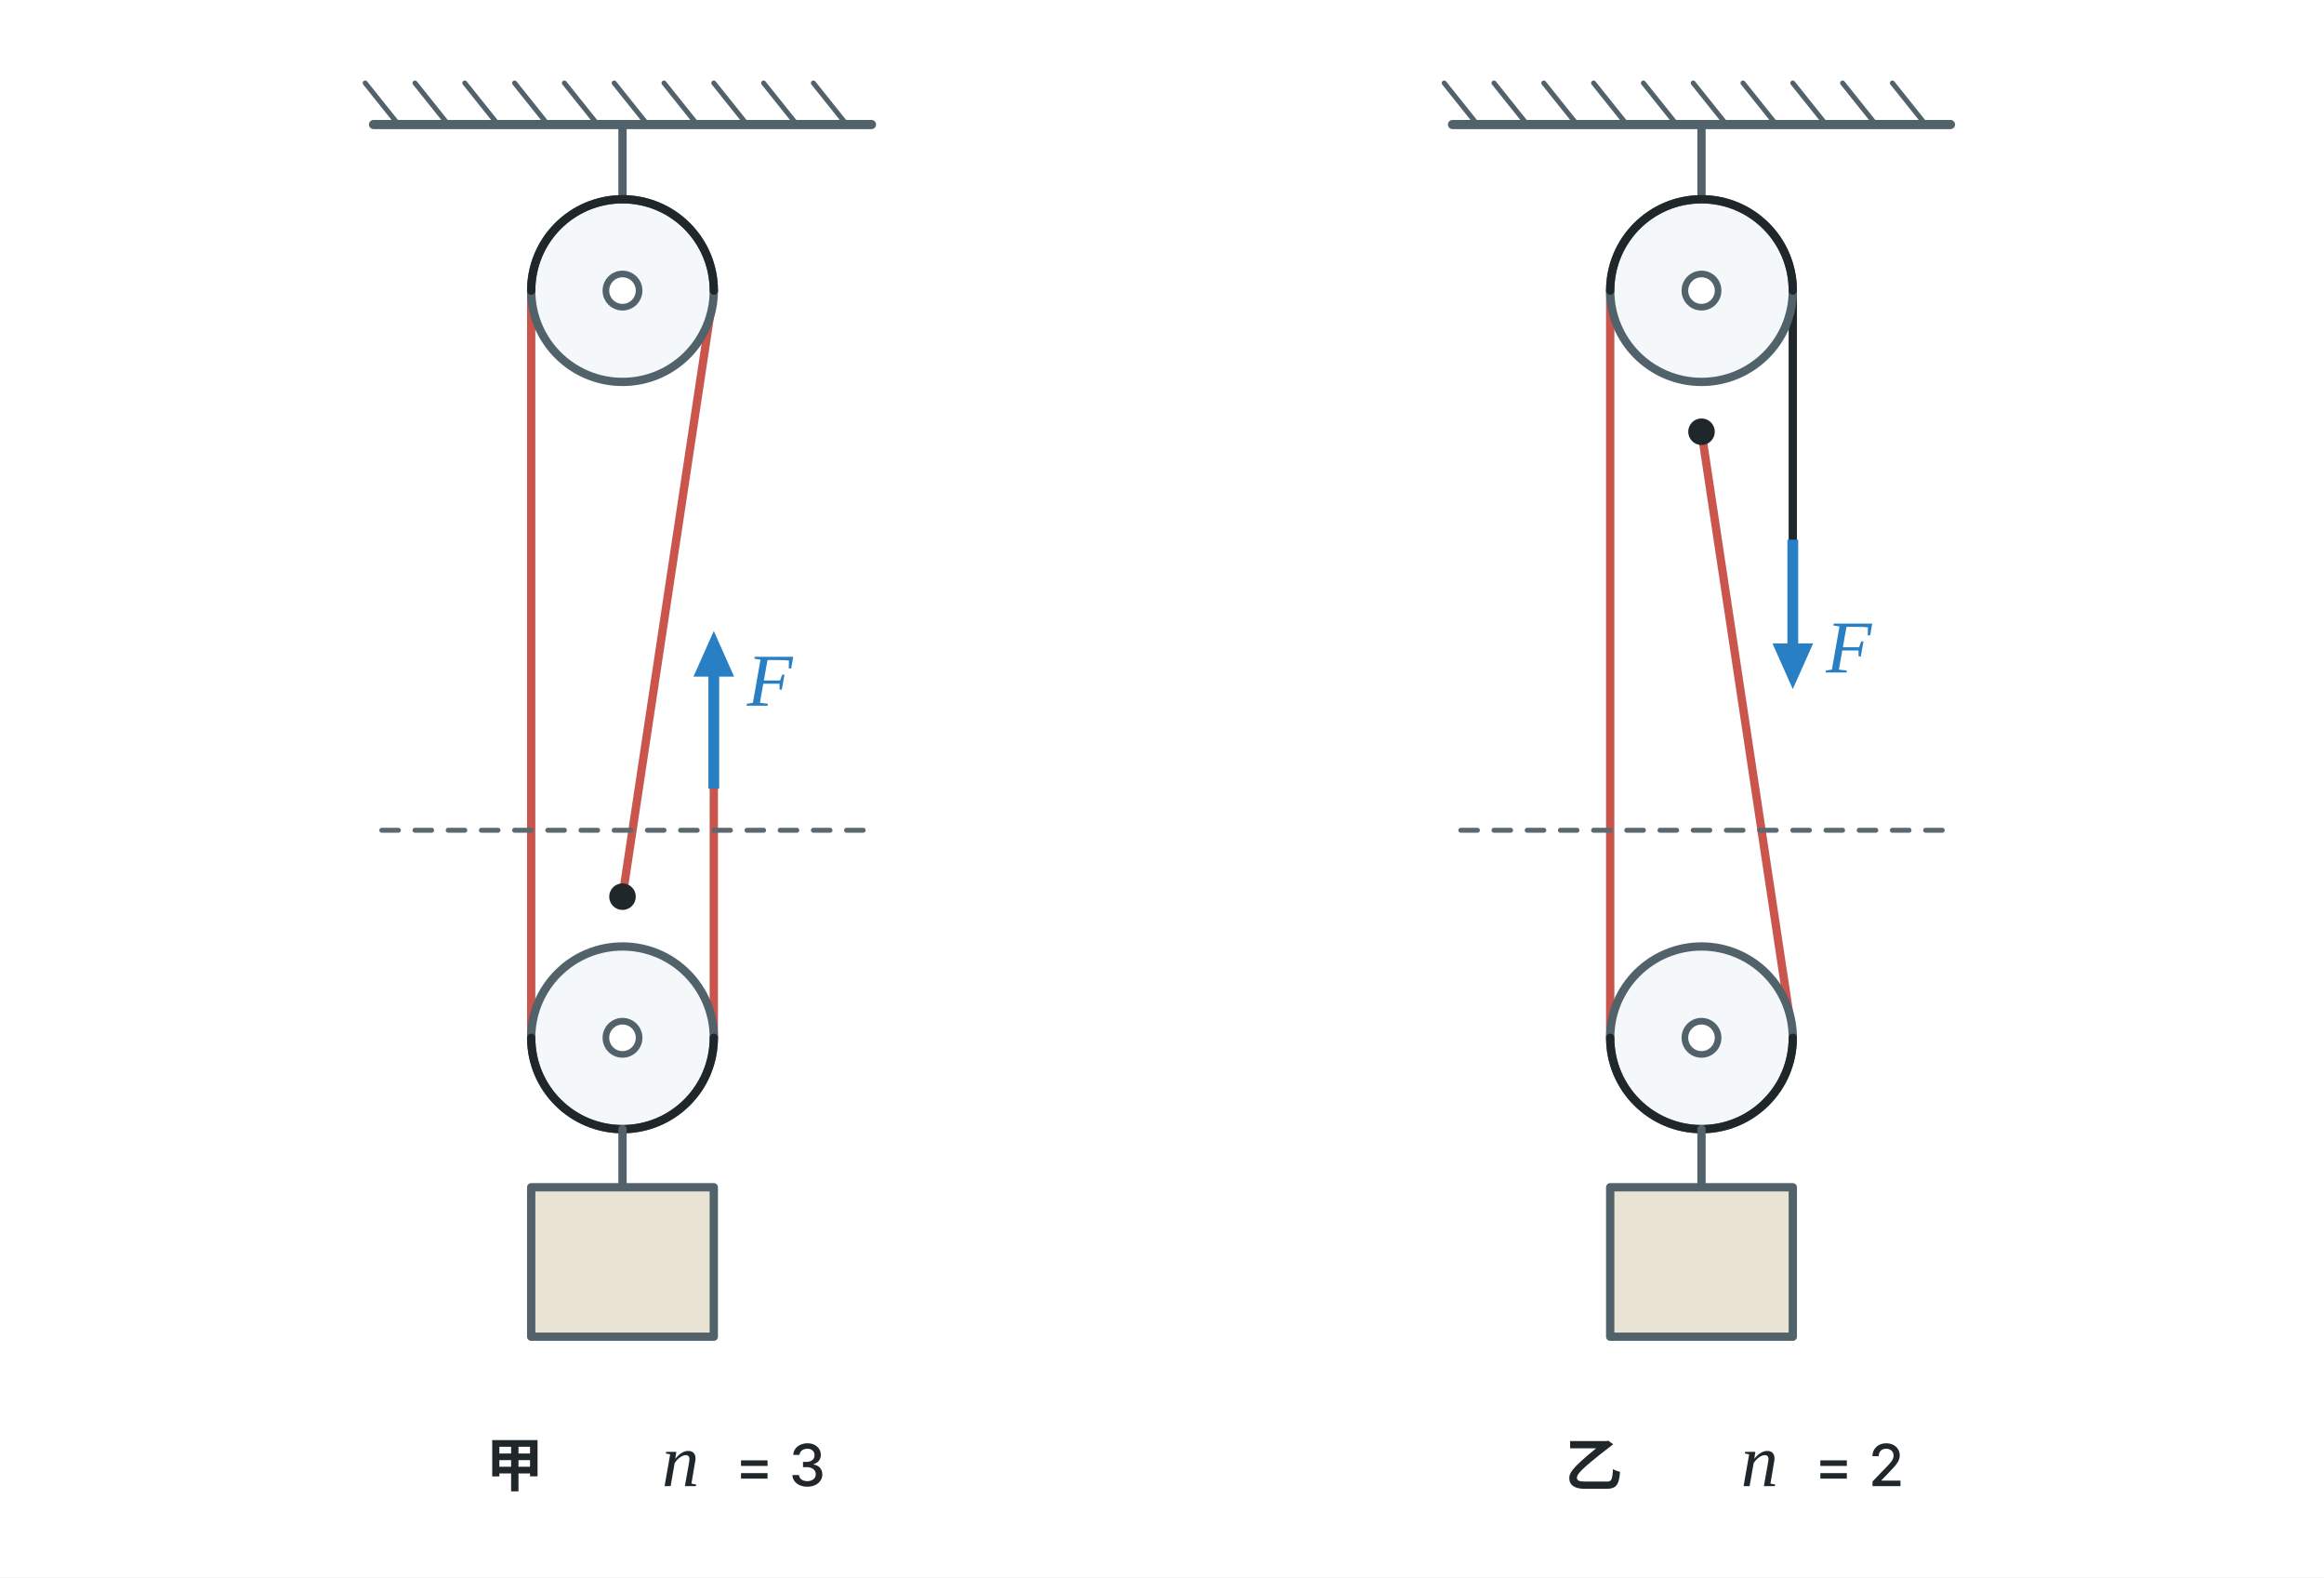
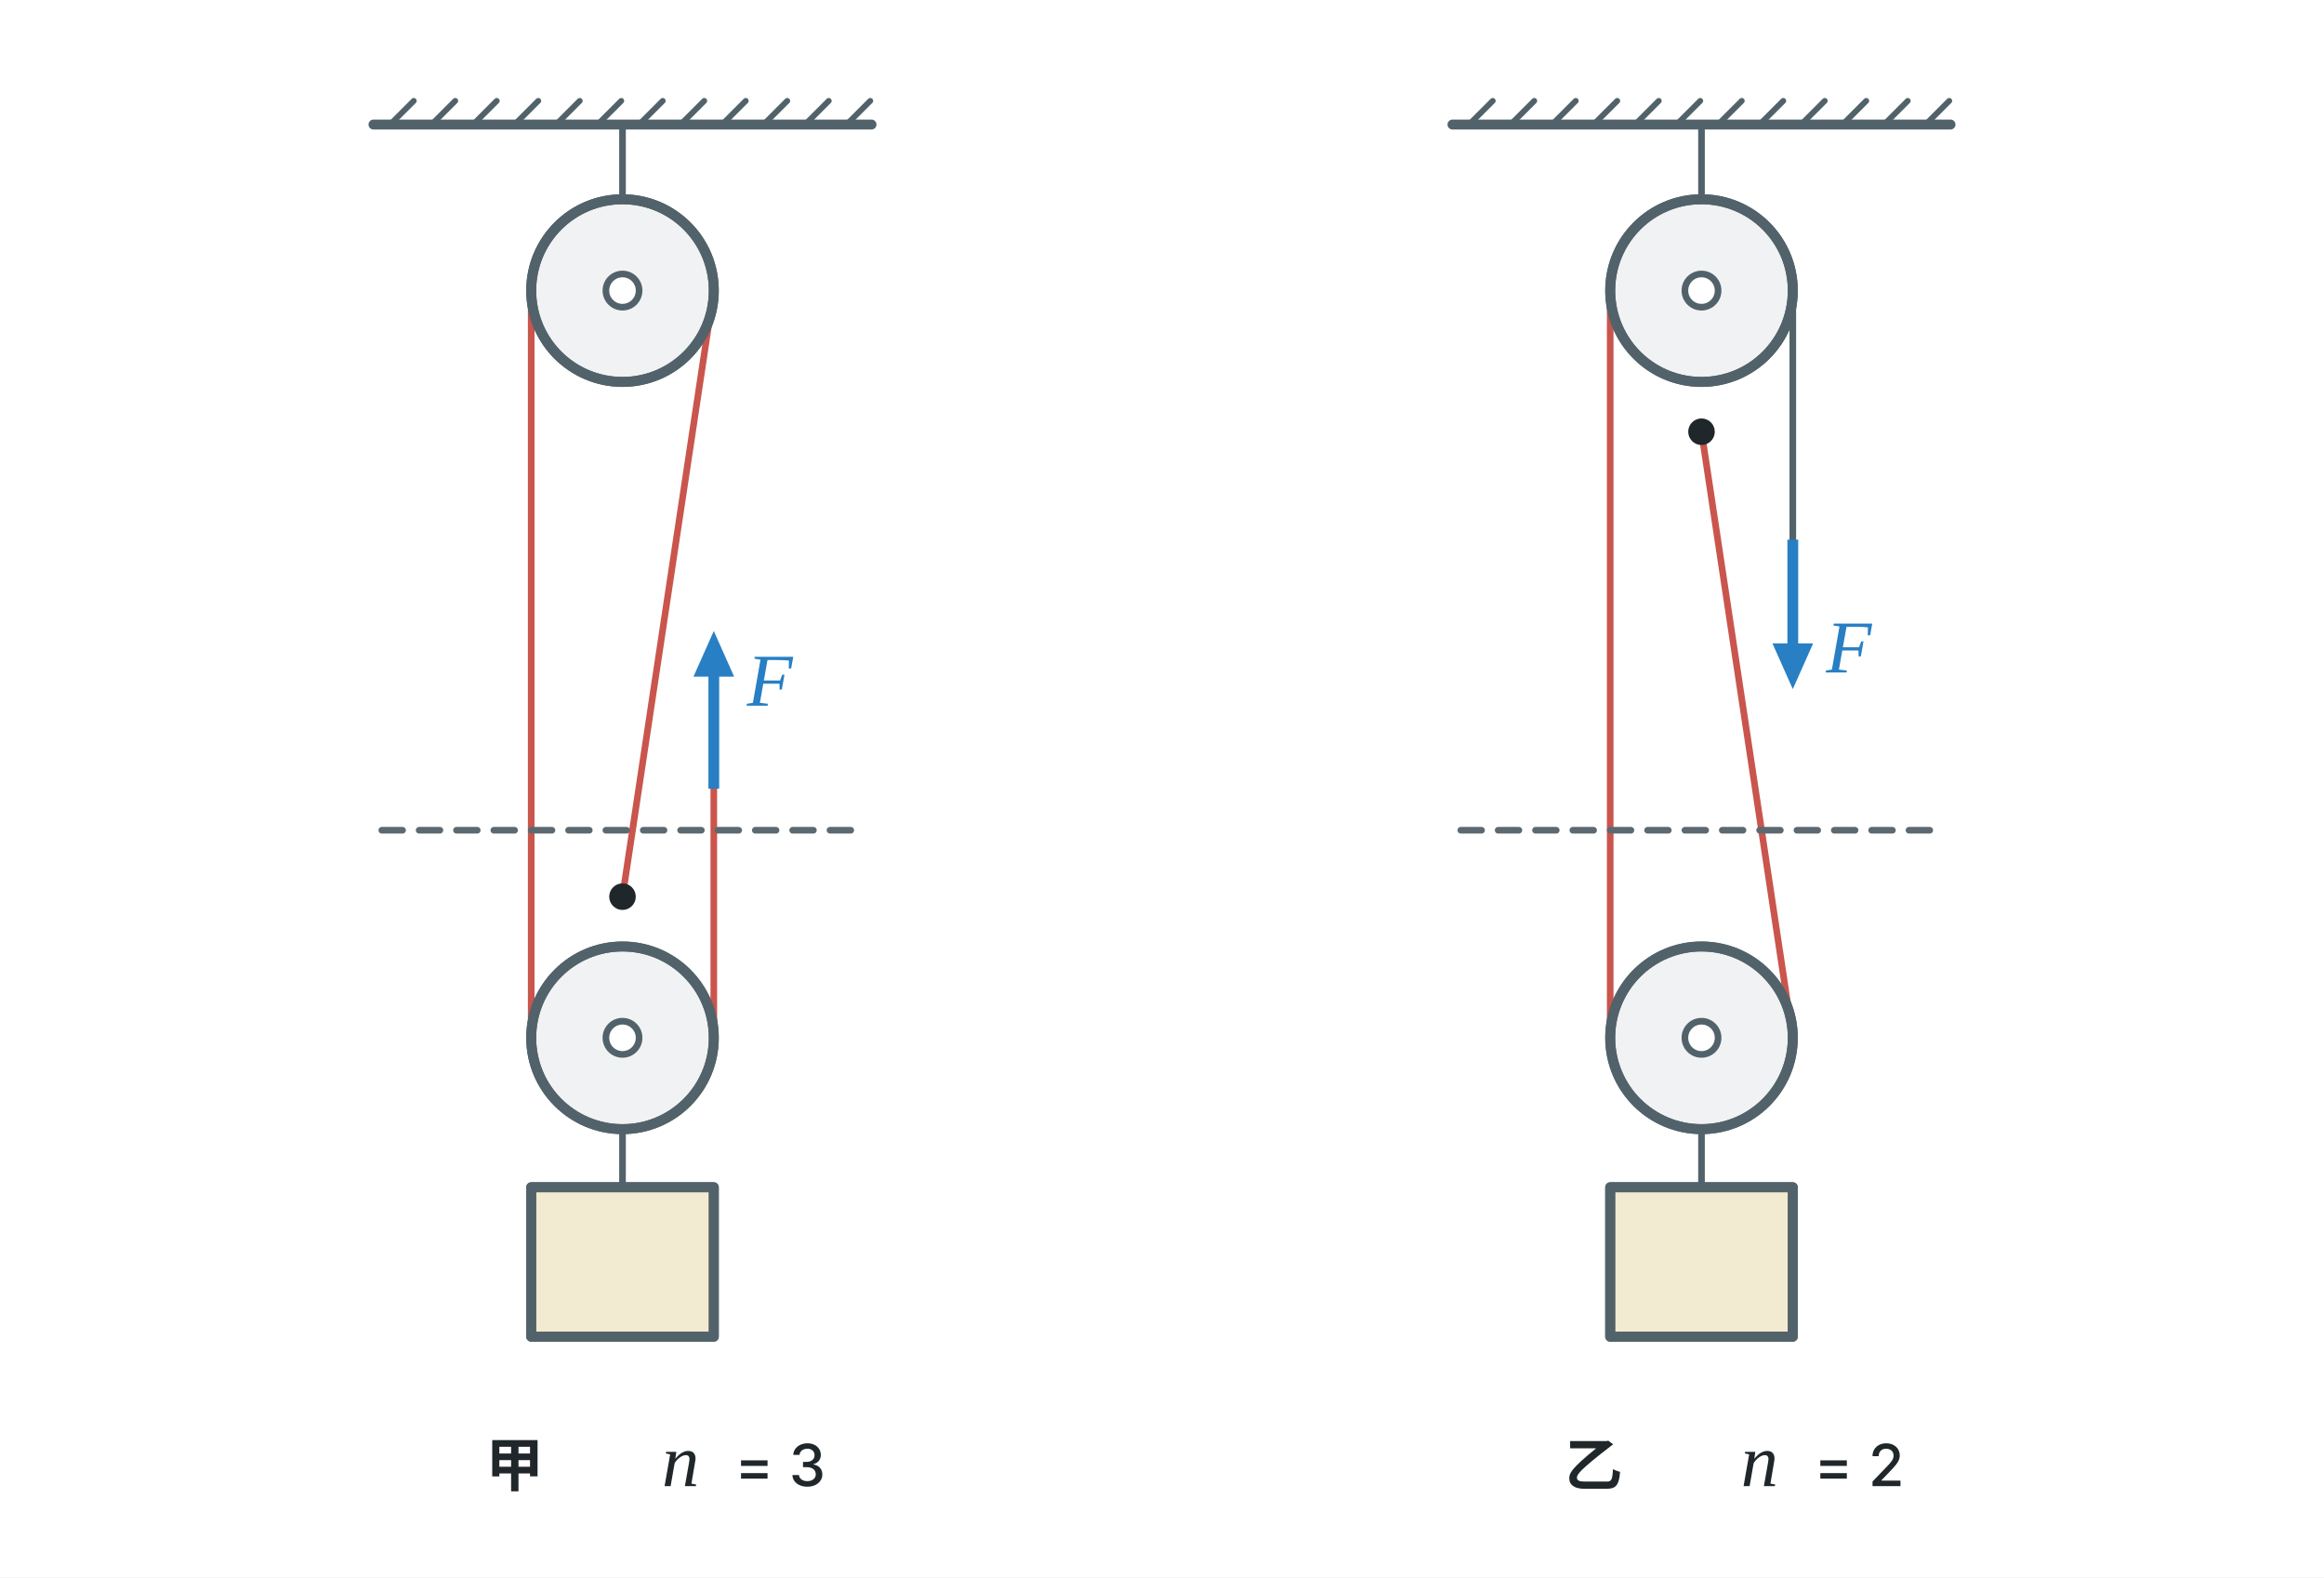
<svg xmlns="http://www.w3.org/2000/svg" viewBox="0 0 560 380" fill="none" stroke-linecap="round" stroke-linejoin="round" role="img" aria-labelledby="pul-t pul-d">
  <style>.pul-lb{font:600 14px -apple-system,"PingFang SC",sans-serif;stroke:none}.pul-sy{font:italic 18px "Times New Roman",Times,serif;stroke:none}</style>
  <rect width="560" height="380" fill="#fff" stroke="none" />
-   <path d="M90 30L210 30" stroke="#52626a" stroke-width="2.2" stroke-linecap="round" />
-   <path d="M96 30L88 20" stroke="#52626a" stroke-width="1.2" stroke-linecap="round" />
-   <path d="M108 30L100 20" stroke="#52626a" stroke-width="1.2" stroke-linecap="round" />
-   <path d="M120 30L112 20" stroke="#52626a" stroke-width="1.2" stroke-linecap="round" />
-   <path d="M132 30L124 20" stroke="#52626a" stroke-width="1.2" stroke-linecap="round" />
-   <path d="M144 30L136 20" stroke="#52626a" stroke-width="1.2" stroke-linecap="round" />
-   <path d="M156 30L148 20" stroke="#52626a" stroke-width="1.2" stroke-linecap="round" />
-   <path d="M168 30L160 20" stroke="#52626a" stroke-width="1.2" stroke-linecap="round" />
-   <path d="M180 30L172 20" stroke="#52626a" stroke-width="1.2" stroke-linecap="round" />
-   <path d="M192 30L184 20" stroke="#52626a" stroke-width="1.2" stroke-linecap="round" />
-   <path d="M204 30L196 20" stroke="#52626a" stroke-width="1.2" stroke-linecap="round" />
-   <path d="M150 30L150 70" stroke="#52626a" stroke-width="2" stroke-linecap="round" />
-   <path d="M150 216L172 70" stroke="#c9554d" stroke-width="2" stroke-linecap="round" />
-   <path d="M128 70L128 250" stroke="#c9554d" stroke-width="2" stroke-linecap="round" />
-   <path d="M172 250L172 190" stroke="#c9554d" stroke-width="2" stroke-linecap="round" />
+   <path d="M94 30L99.7 24.3" stroke="#52626a" stroke-width="1.4" stroke-linecap="round" />
+   <path d="M104 30L109.7 24.3" stroke="#52626a" stroke-width="1.4" stroke-linecap="round" />
+   <path d="M114 30L119.7 24.3" stroke="#52626a" stroke-width="1.4" stroke-linecap="round" />
+   <path d="M124 30L129.7 24.3" stroke="#52626a" stroke-width="1.4" stroke-linecap="round" />
+   <path d="M134 30L139.7 24.3" stroke="#52626a" stroke-width="1.4" stroke-linecap="round" />
+   <path d="M144 30L149.7 24.3" stroke="#52626a" stroke-width="1.4" stroke-linecap="round" />
+   <path d="M154 30L159.7 24.3" stroke="#52626a" stroke-width="1.4" stroke-linecap="round" />
+   <path d="M164 30L169.7 24.3" stroke="#52626a" stroke-width="1.4" stroke-linecap="round" />
+   <path d="M174 30L179.7 24.3" stroke="#52626a" stroke-width="1.4" stroke-linecap="round" />
+   <path d="M184 30L189.7 24.3" stroke="#52626a" stroke-width="1.4" stroke-linecap="round" />
+   <path d="M194 30L199.7 24.3" stroke="#52626a" stroke-width="1.4" stroke-linecap="round" />
+   <path d="M204 30L209.7 24.3" stroke="#52626a" stroke-width="1.4" stroke-linecap="round" />
+   <path d="M90 30L210 30" stroke="#52626a" stroke-width="2.4" stroke-linecap="round" />
+   <path d="M150 30L150 70" stroke="#52626a" stroke-width="1.6" stroke-linecap="round" />
+   <path d="M150 216L172 70" stroke="#c9554d" stroke-width="1.6" stroke-linecap="round" />
+   <path d="M128 70L128 250" stroke="#c9554d" stroke-width="1.6" stroke-linecap="round" />
+   <path d="M172 250L172 190" stroke="#c9554d" stroke-width="1.6" stroke-linecap="round" />
  <path d="M172 190L172 160.8" stroke="#287fc4" stroke-width="2.6" stroke-linecap="butt" />
  <path d="M172 152L176.9 163L167.1 163Z" stroke="#287fc4" stroke-width="0.01" fill="#287fc4" stroke-linejoin="round" />
  <text class="pul-sy" x="180" y="170" text-anchor="start" style="fill:#287fc4;font-size:18px">F</text>
-   <circle cx="150" cy="70" r="22" fill="#f4f8fa" stroke="#52626a" stroke-width="2" />
+   <circle cx="150" cy="70" r="22" fill="#fff" stroke="#52626a" stroke-width="2.4" />
+   <circle cx="150" cy="70" r="22" fill="#52626a" fill-opacity="0.08" stroke="none" />
+   <circle cx="150" cy="70" r="22" fill="none" stroke="#52626a" stroke-width="2.4" />
  <circle cx="150" cy="70" r="4" fill="#fff" stroke="#52626a" stroke-width="1.6" />
-   <circle cx="150" cy="250" r="22" fill="#f4f8fa" stroke="#52626a" stroke-width="2" />
+   <circle cx="150" cy="250" r="22" fill="#fff" stroke="#52626a" stroke-width="2.4" />
+   <circle cx="150" cy="250" r="22" fill="#52626a" fill-opacity="0.08" stroke="none" />
+   <circle cx="150" cy="250" r="22" fill="none" stroke="#52626a" stroke-width="2.4" />
  <circle cx="150" cy="250" r="4" fill="#fff" stroke="#52626a" stroke-width="1.6" />
-   <path d="M128 70A22 22 0 0 1 172 70" stroke="#20272b" stroke-width="2" fill="none" />
-   <path d="M128 250A22 22 0 0 0 172 250" stroke="#20272b" stroke-width="2" fill="none" />
+   <path d="M128 70A22 22 0 0 1 172 70" stroke="#52626a" stroke-width="1.6" fill="none" />
+   <path d="M128 250A22 22 0 0 0 172 250" stroke="#52626a" stroke-width="1.6" fill="none" />
  <circle cx="150" cy="216" r="3.2" fill="#20272b" />
-   <path d="M150 272L150 286" stroke="#52626a" stroke-width="2" stroke-linecap="round" />
-   <rect x="128" y="286" width="44" height="36" rx="0" fill="#e9e3d4" stroke="#52626a" stroke-width="2" />
-   <path d="M92 200L208 200" stroke="#5d6970" stroke-width="1.2" stroke-linecap="round" stroke-dasharray="4 4" />
+   <path d="M150 272L150 286" stroke="#52626a" stroke-width="1.6" stroke-linecap="round" />
+   <rect x="128" y="286" width="44" height="36" rx="0" fill="#fff" stroke="#52626a" stroke-width="2.4" />
+   <rect x="128" y="286" width="44" height="36" fill="#bf8d08" fill-opacity="0.18" stroke="none" />
+   <rect x="128" y="286" width="44" height="36" rx="0" fill="none" stroke="#52626a" stroke-width="2.4" />
+   <path d="M92 200L208 200" stroke="#5d6970" stroke-width="1.6" stroke-linecap="round" stroke-dasharray="5 4" />
  <text class="pul-lb" x="124" y="358" text-anchor="middle" style="fill:#20272b;font-size:14px;font-weight:600">甲</text>
  <text class="pul-sy" x="164" y="358" text-anchor="middle" style="fill:#20272b;font-size:18px">n</text>
  <text class="pul-lb" x="188" y="358" text-anchor="middle" style="fill:#20272b;font-size:14px;font-weight:500">= 3</text>
-   <path d="M350 30L470 30" stroke="#52626a" stroke-width="2.2" stroke-linecap="round" />
-   <path d="M356 30L348 20" stroke="#52626a" stroke-width="1.2" stroke-linecap="round" />
-   <path d="M368 30L360 20" stroke="#52626a" stroke-width="1.2" stroke-linecap="round" />
-   <path d="M380 30L372 20" stroke="#52626a" stroke-width="1.2" stroke-linecap="round" />
-   <path d="M392 30L384 20" stroke="#52626a" stroke-width="1.2" stroke-linecap="round" />
-   <path d="M404 30L396 20" stroke="#52626a" stroke-width="1.2" stroke-linecap="round" />
-   <path d="M416 30L408 20" stroke="#52626a" stroke-width="1.2" stroke-linecap="round" />
-   <path d="M428 30L420 20" stroke="#52626a" stroke-width="1.2" stroke-linecap="round" />
-   <path d="M440 30L432 20" stroke="#52626a" stroke-width="1.2" stroke-linecap="round" />
-   <path d="M452 30L444 20" stroke="#52626a" stroke-width="1.2" stroke-linecap="round" />
-   <path d="M464 30L456 20" stroke="#52626a" stroke-width="1.2" stroke-linecap="round" />
-   <path d="M410 30L410 70" stroke="#52626a" stroke-width="2" stroke-linecap="round" />
-   <path d="M388 70L388 250" stroke="#c9554d" stroke-width="2" stroke-linecap="round" />
-   <path d="M432 250L410 104" stroke="#c9554d" stroke-width="2" stroke-linecap="round" />
-   <path d="M432 70L432 130" stroke="#20272b" stroke-width="2" stroke-linecap="round" />
+   <path d="M354 30L359.7 24.3" stroke="#52626a" stroke-width="1.4" stroke-linecap="round" />
+   <path d="M364 30L369.7 24.3" stroke="#52626a" stroke-width="1.4" stroke-linecap="round" />
+   <path d="M374 30L379.7 24.3" stroke="#52626a" stroke-width="1.4" stroke-linecap="round" />
+   <path d="M384 30L389.7 24.3" stroke="#52626a" stroke-width="1.4" stroke-linecap="round" />
+   <path d="M394 30L399.7 24.3" stroke="#52626a" stroke-width="1.4" stroke-linecap="round" />
+   <path d="M404 30L409.7 24.3" stroke="#52626a" stroke-width="1.4" stroke-linecap="round" />
+   <path d="M414 30L419.7 24.3" stroke="#52626a" stroke-width="1.4" stroke-linecap="round" />
+   <path d="M424 30L429.7 24.3" stroke="#52626a" stroke-width="1.4" stroke-linecap="round" />
+   <path d="M434 30L439.7 24.3" stroke="#52626a" stroke-width="1.4" stroke-linecap="round" />
+   <path d="M444 30L449.7 24.3" stroke="#52626a" stroke-width="1.4" stroke-linecap="round" />
+   <path d="M454 30L459.7 24.3" stroke="#52626a" stroke-width="1.4" stroke-linecap="round" />
+   <path d="M464 30L469.7 24.3" stroke="#52626a" stroke-width="1.4" stroke-linecap="round" />
+   <path d="M350 30L470 30" stroke="#52626a" stroke-width="2.4" stroke-linecap="round" />
+   <path d="M410 30L410 70" stroke="#52626a" stroke-width="1.6" stroke-linecap="round" />
+   <path d="M388 70L388 250" stroke="#c9554d" stroke-width="1.6" stroke-linecap="round" />
+   <path d="M432 250L410 104" stroke="#c9554d" stroke-width="1.6" stroke-linecap="round" />
+   <path d="M432 70L432 130" stroke="#52626a" stroke-width="1.6" stroke-linecap="round" />
  <path d="M432 130L432 157.2" stroke="#287fc4" stroke-width="2.6" stroke-linecap="butt" />
  <path d="M432 166L427.1 155L436.9 155Z" stroke="#287fc4" stroke-width="0.01" fill="#287fc4" stroke-linejoin="round" />
  <text class="pul-sy" x="440" y="162" text-anchor="start" style="fill:#287fc4;font-size:18px">F</text>
-   <circle cx="410" cy="70" r="22" fill="#f4f8fa" stroke="#52626a" stroke-width="2" />
+   <circle cx="410" cy="70" r="22" fill="#fff" stroke="#52626a" stroke-width="2.4" />
+   <circle cx="410" cy="70" r="22" fill="#52626a" fill-opacity="0.08" stroke="none" />
+   <circle cx="410" cy="70" r="22" fill="none" stroke="#52626a" stroke-width="2.4" />
  <circle cx="410" cy="70" r="4" fill="#fff" stroke="#52626a" stroke-width="1.6" />
-   <circle cx="410" cy="250" r="22" fill="#f4f8fa" stroke="#52626a" stroke-width="2" />
+   <circle cx="410" cy="250" r="22" fill="#fff" stroke="#52626a" stroke-width="2.4" />
+   <circle cx="410" cy="250" r="22" fill="#52626a" fill-opacity="0.08" stroke="none" />
+   <circle cx="410" cy="250" r="22" fill="none" stroke="#52626a" stroke-width="2.4" />
  <circle cx="410" cy="250" r="4" fill="#fff" stroke="#52626a" stroke-width="1.6" />
-   <path d="M388 70A22 22 0 0 1 432 70" stroke="#20272b" stroke-width="2" fill="none" />
-   <path d="M388 250A22 22 0 0 0 432 250" stroke="#20272b" stroke-width="2" fill="none" />
+   <path d="M388 70A22 22 0 0 1 432 70" stroke="#52626a" stroke-width="1.6" fill="none" />
+   <path d="M388 250A22 22 0 0 0 432 250" stroke="#52626a" stroke-width="1.6" fill="none" />
  <circle cx="410" cy="104" r="3.2" fill="#20272b" />
-   <path d="M410 272L410 286" stroke="#52626a" stroke-width="2" stroke-linecap="round" />
-   <rect x="388" y="286" width="44" height="36" rx="0" fill="#e9e3d4" stroke="#52626a" stroke-width="2" />
-   <path d="M352 200L468 200" stroke="#5d6970" stroke-width="1.2" stroke-linecap="round" stroke-dasharray="4 4" />
+   <path d="M410 272L410 286" stroke="#52626a" stroke-width="1.6" stroke-linecap="round" />
+   <rect x="388" y="286" width="44" height="36" rx="0" fill="#fff" stroke="#52626a" stroke-width="2.4" />
+   <rect x="388" y="286" width="44" height="36" fill="#bf8d08" fill-opacity="0.18" stroke="none" />
+   <rect x="388" y="286" width="44" height="36" rx="0" fill="none" stroke="#52626a" stroke-width="2.4" />
+   <path d="M352 200L468 200" stroke="#5d6970" stroke-width="1.6" stroke-linecap="round" stroke-dasharray="5 4" />
  <text class="pul-lb" x="384" y="358" text-anchor="middle" style="fill:#20272b;font-size:14px;font-weight:600">乙</text>
  <text class="pul-sy" x="424" y="358" text-anchor="middle" style="fill:#20272b;font-size:18px">n</text>
  <text class="pul-lb" x="448" y="358" text-anchor="middle" style="fill:#20272b;font-size:14px;font-weight:500">= 2</text>
</svg>
